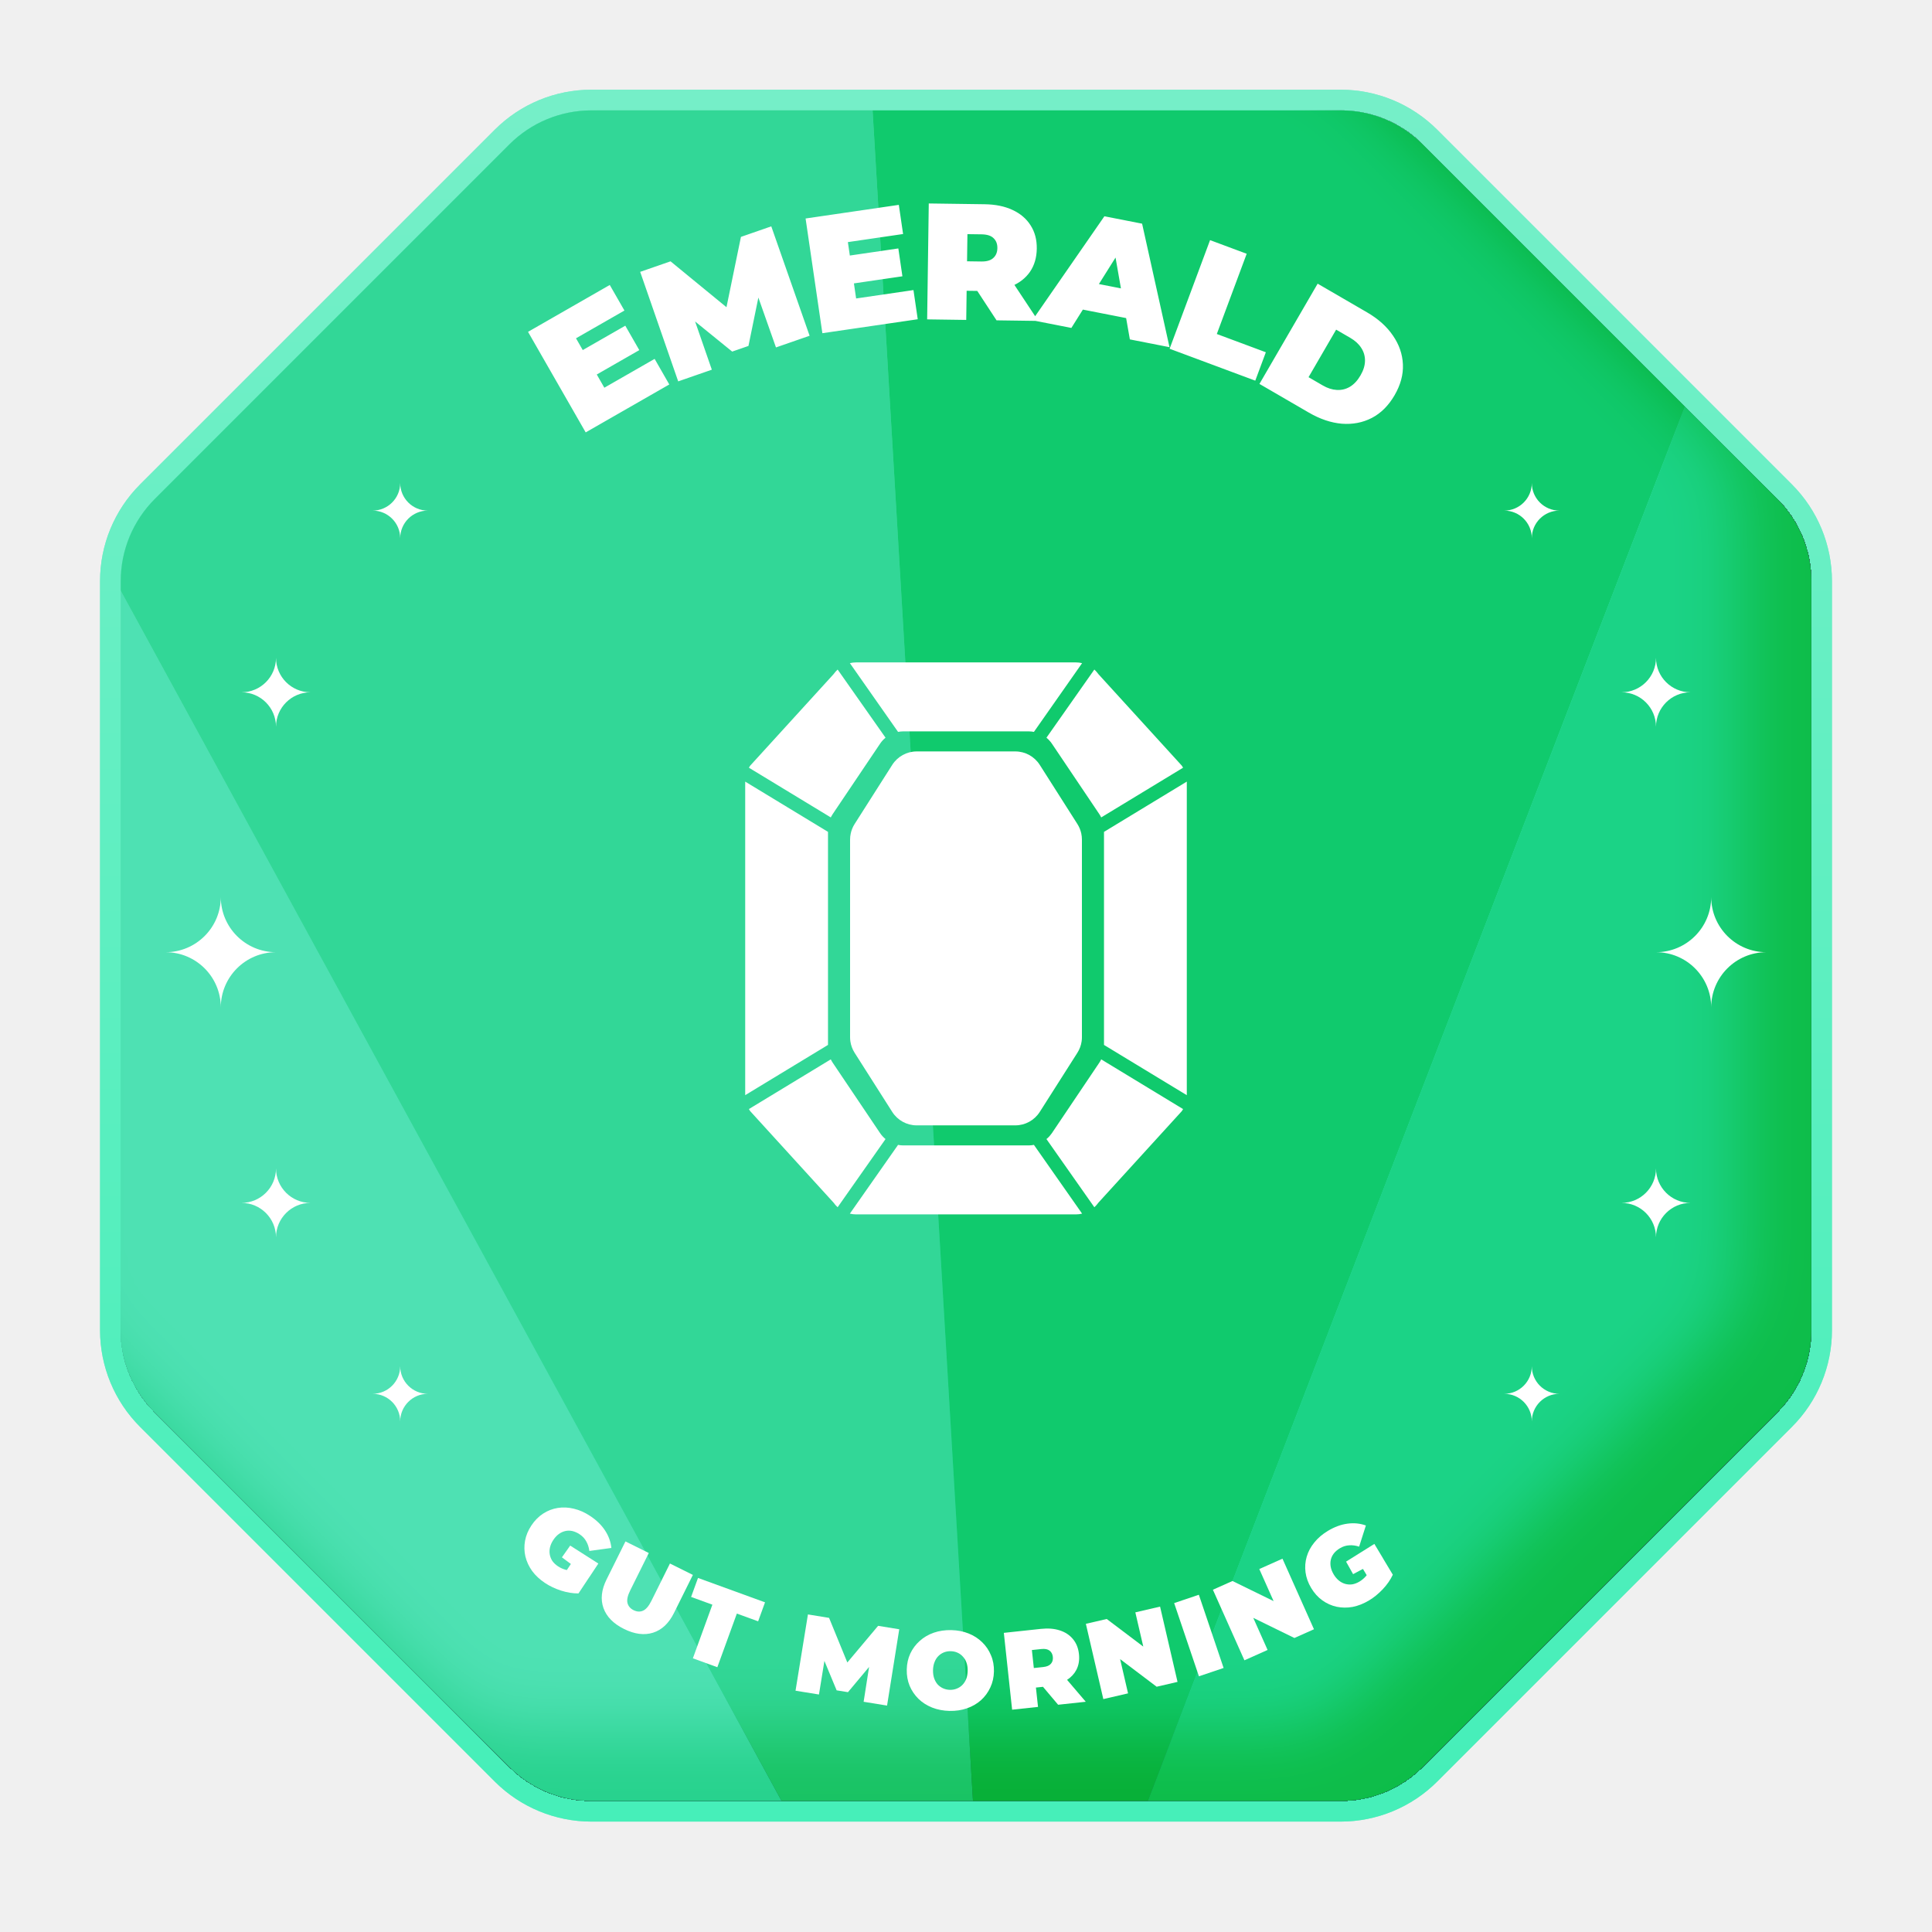
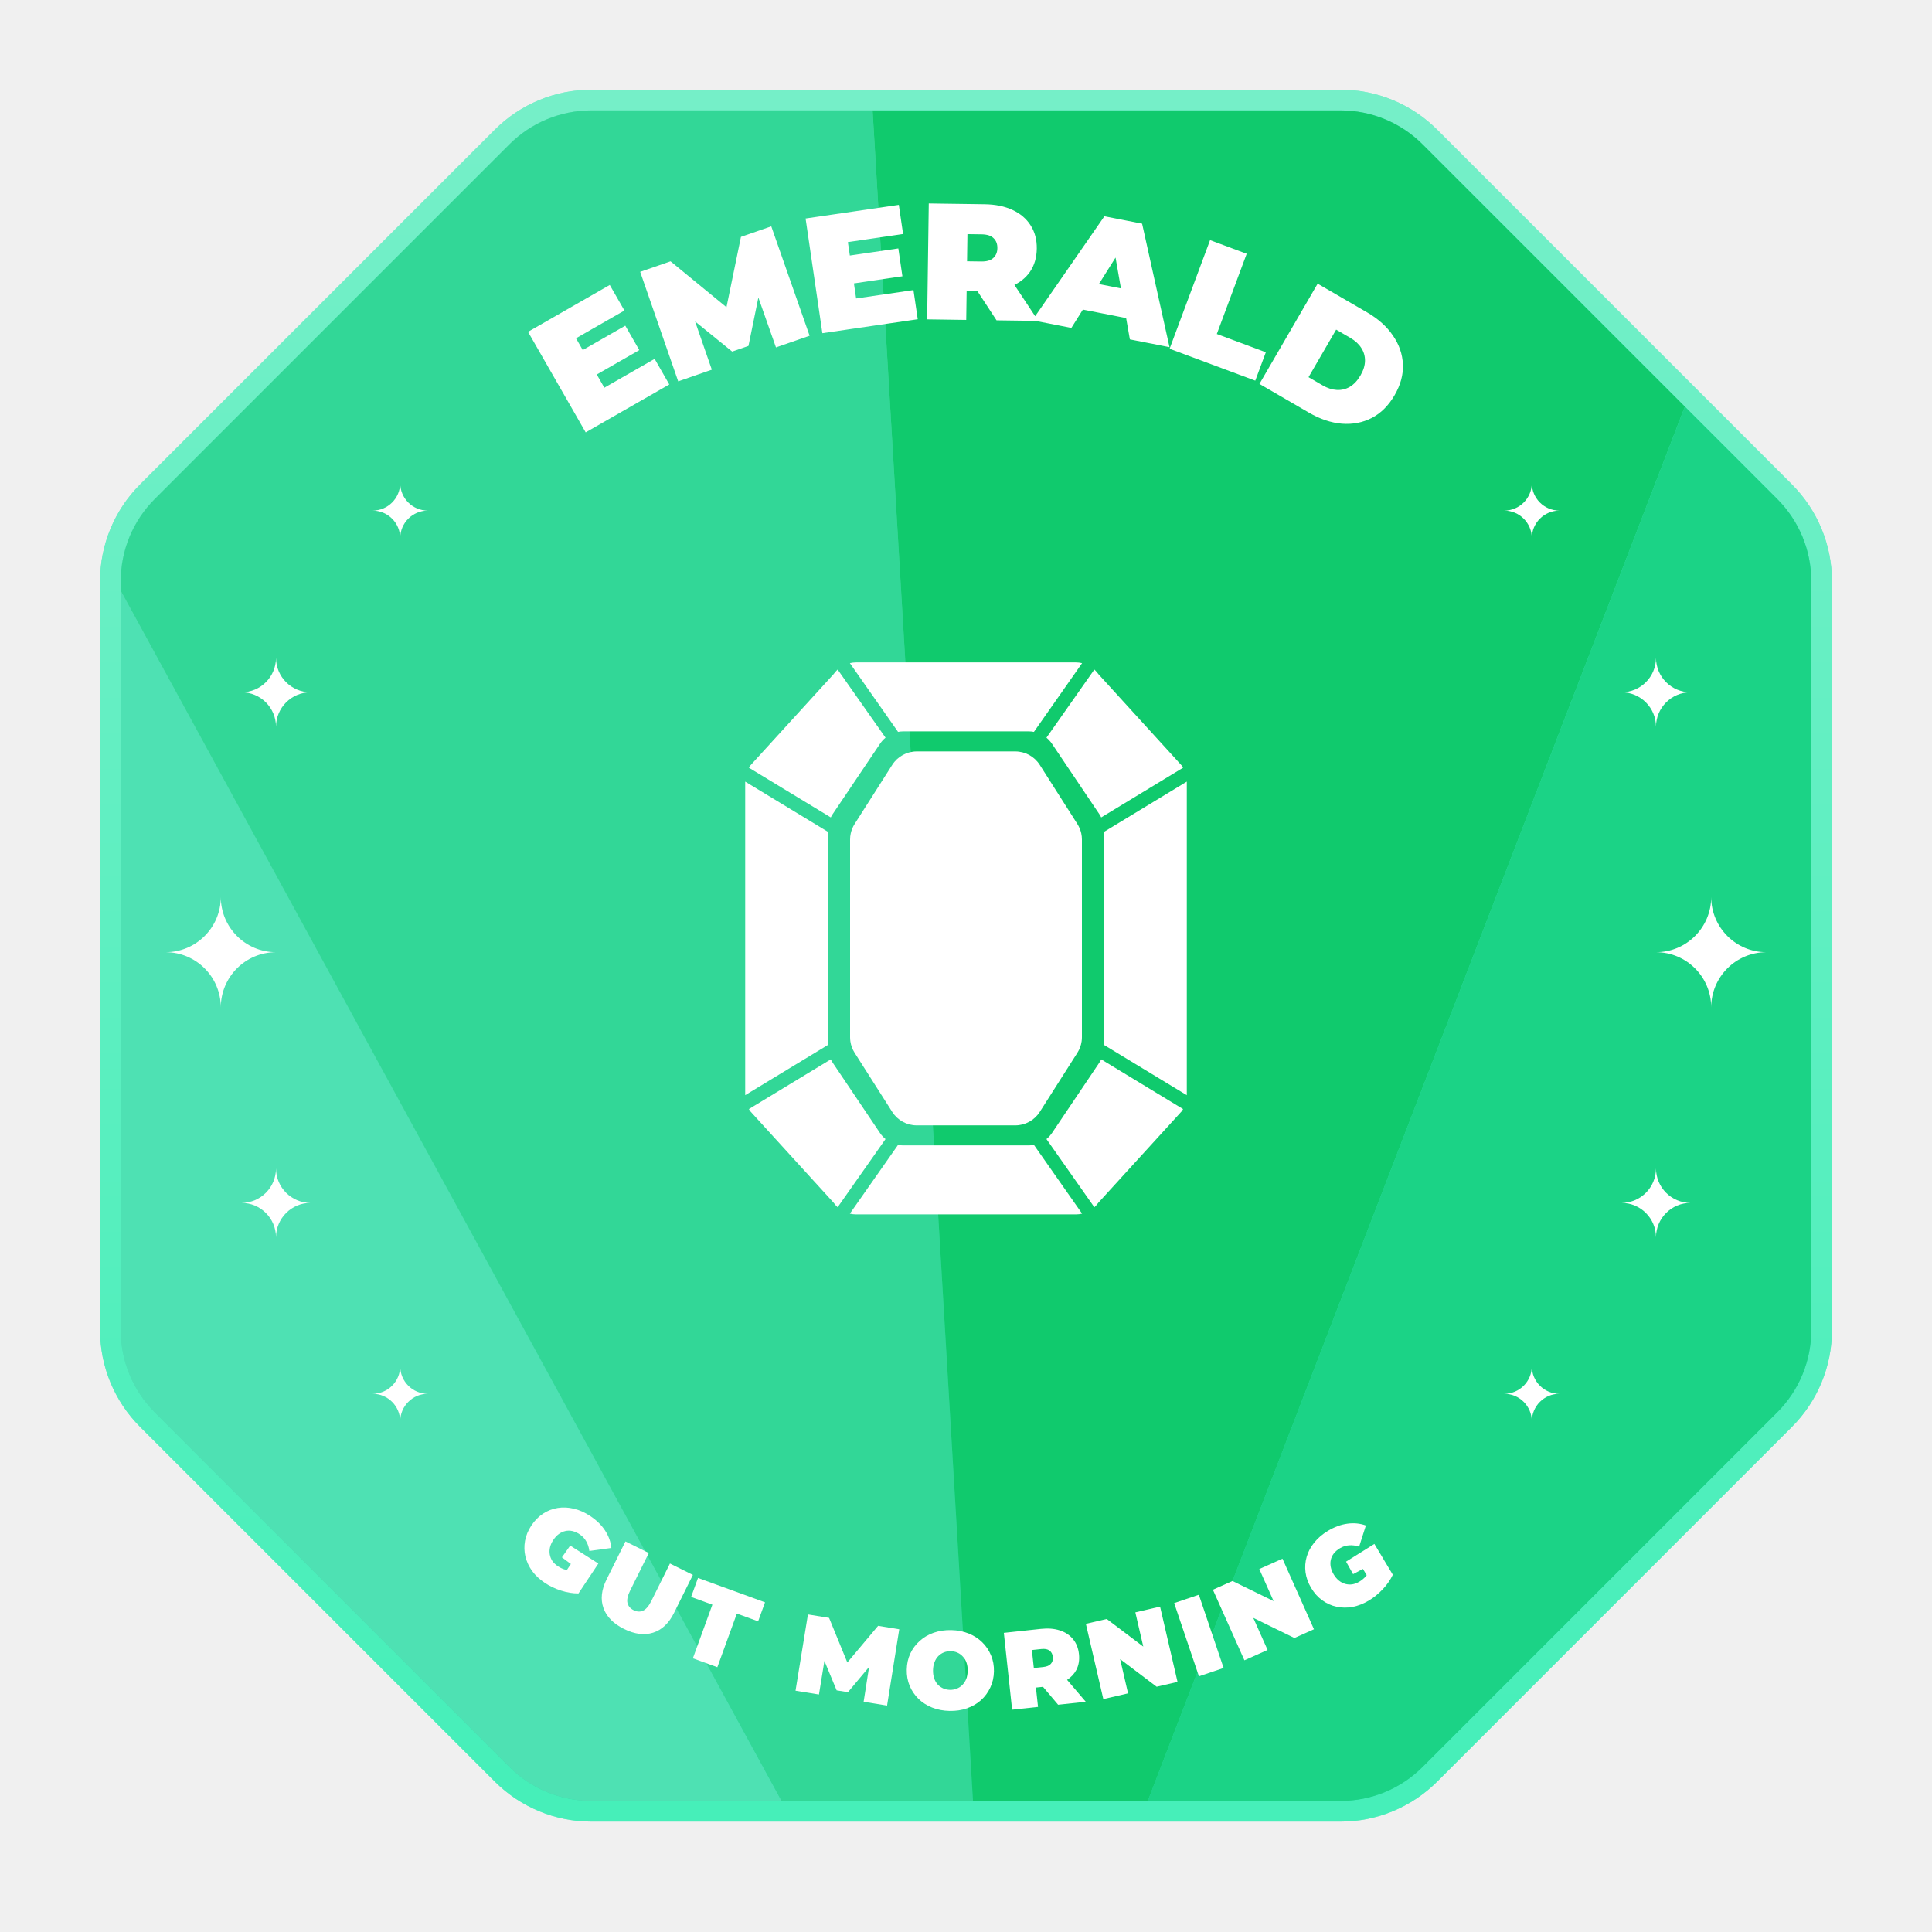
<svg xmlns="http://www.w3.org/2000/svg" width="140" height="140" viewBox="0 0 140 140" fill="none">
  <path d="M97.145 7.25C99.572 7.25 101.899 8.214 103.615 9.93L129.32 35.635C131.036 37.351 132 39.678 132 42.105V96.395C132 98.822 131.036 101.149 129.32 102.865L103.615 128.57C101.899 130.286 99.572 131.25 97.145 131.25H42.855C40.428 131.25 38.101 130.286 36.385 128.57L10.68 102.865C8.964 101.149 8 98.822 8 96.395V42.105C8 39.678 8.964 37.351 10.68 35.635L36.385 9.93C38.101 8.214 40.428 7.25 42.855 7.25H97.145Z" fill="url(#paint0_linear_2512_2245)" />
  <path d="M97.145 7.25C99.572 7.25 101.899 8.214 103.615 9.93L129.32 35.635C131.036 37.351 132 39.678 132 42.105V96.395C132 98.822 131.036 101.149 129.32 102.865L103.615 128.57C101.899 130.286 99.572 131.25 97.145 131.25H42.855C40.428 131.25 38.101 130.286 36.385 128.57L10.68 102.865C8.964 101.149 8 98.822 8 96.395V42.105C8 39.678 8.964 37.351 10.68 35.635L36.385 9.93C38.101 8.214 40.428 7.25 42.855 7.25H97.145Z" stroke="#29DEA5" stroke-width="1.5" />
  <path d="M97.145 7.25C99.572 7.25 101.899 8.214 103.615 9.93L129.32 35.635C131.036 37.351 132 39.678 132 42.105V96.395C132 98.822 131.036 101.149 129.32 102.865L103.615 128.57C101.899 130.286 99.572 131.25 97.145 131.25H42.855C40.428 131.25 38.101 130.286 36.385 128.57L10.68 102.865C8.964 101.149 8 98.822 8 96.395V42.105C8 39.678 8.964 37.351 10.68 35.635L36.385 9.93C38.101 8.214 40.428 7.25 42.855 7.25H97.145Z" stroke="url(#paint1_linear_2512_2245)" stroke-opacity="0.5" stroke-width="1.5" />
-   <g filter="url(#filter0_i_2512_2245)">
-     <mask id="mask0_2512_2245" style="mask-type:alpha" maskUnits="userSpaceOnUse" x="8" y="8" width="124" height="123">
-       <path d="M97.146 8C99.373 8 101.51 8.885 103.085 10.46L128.79 36.165C130.365 37.74 131.25 39.877 131.25 42.104V96.396C131.25 98.623 130.365 100.76 128.79 102.335L103.085 128.04C101.51 129.615 99.373 130.5 97.146 130.5H42.854C40.627 130.5 38.49 129.615 36.915 128.04L11.21 102.335C9.635 100.76 8.75 98.623 8.75 96.396V42.104C8.75 39.877 9.635 37.74 11.21 36.165L36.915 10.46C38.49 8.885 40.627 8 42.854 8H97.146Z" fill="white" />
-     </mask>
-     <g mask="url(#mask0_2512_2245)">
-       <path d="M72.198 159L-20 -9.846L-16.251 159H72.198Z" fill="#4EE1B3" />
-       <path d="M72.198 159L-20 -9.845L59.014 -63L72.198 159Z" fill="#32D797" />
-       <path d="M72.199 159L137.453 -10.42L59.014 -63L72.199 159Z" fill="#10CA6D" />
-       <path d="M72.198 159L137.453 -10.42L142.05 159H72.198Z" fill="#1BD386" />
-     </g>
+   <mask id="mask0_2512_2245" style="mask-type:alpha" maskUnits="userSpaceOnUse" x="8" y="8" width="124" height="123">
+     <path d="M97.146 8C99.373 8 101.51 8.885 103.085 10.46L128.79 36.165C130.365 37.74 131.25 39.877 131.25 42.104V96.396C131.25 98.623 130.365 100.76 128.79 102.335L103.085 128.04C101.51 129.615 99.373 130.5 97.146 130.5H42.854C40.627 130.5 38.49 129.615 36.915 128.04L11.21 102.335C9.635 100.76 8.75 98.623 8.75 96.396V42.104C8.75 39.877 9.635 37.74 11.21 36.165L36.915 10.46C38.49 8.885 40.627 8 42.854 8H97.146Z" fill="white" />
+   </mask>
+   <g mask="url(#mask0_2512_2245)">
+     <path d="M72.198 159L-20 -9.846L-16.251 159H72.198Z" fill="#4EE1B3" />
+     <path d="M72.198 159L-20 -9.845L59.014 -63L72.198 159Z" fill="#32D797" />
+     <path d="M72.199 159L137.453 -10.42L59.014 -63L72.199 159Z" fill="#10CA6D" />
+     <path d="M72.198 159L137.453 -10.42L142.05 159H72.198Z" fill="#1BD386" />
  </g>
  <path d="M42.063 25.463L45.311 23.601L46.326 25.371L43.078 27.233L42.063 25.463ZM43.793 28.095L47.437 26.006L48.499 27.86L42.441 31.333L38.263 24.046L44.186 20.65L45.249 22.503L41.74 24.514L43.793 28.095ZM49.145 27.636L46.39 19.7L48.59 18.937L53.562 23.015L52.406 23.417L53.691 17.166L55.89 16.402L58.667 24.33L56.23 25.176L54.728 20.921L55.113 20.788L54.236 25.068L53.057 25.477L49.627 22.692L50.103 22.527L51.582 26.789L49.145 27.636ZM61.392 18.545L65.097 18.003L65.392 20.021L61.688 20.564L61.392 18.545ZM62.038 21.628L66.193 21.02L66.503 23.134L59.592 24.145L58.376 15.833L65.132 14.845L65.441 16.958L61.44 17.544L62.038 21.628ZM67.185 23.143L67.302 14.744L71.345 14.8C72.129 14.811 72.803 14.948 73.368 15.212C73.94 15.476 74.379 15.85 74.684 16.335C74.99 16.811 75.138 17.373 75.129 18.021C75.12 18.669 74.956 19.227 74.638 19.694C74.319 20.154 73.871 20.504 73.291 20.744C72.72 20.984 72.042 21.098 71.258 21.087L68.786 21.053L70.062 19.907L70.017 23.183L67.185 23.143ZM72.213 23.213L70.191 20.125L73.191 20.166L75.237 23.255L72.213 23.213ZM70.058 20.219L68.816 18.917L71.108 18.949C71.5 18.955 71.789 18.871 71.975 18.697C72.17 18.524 72.269 18.285 72.273 17.981C72.278 17.677 72.185 17.436 71.995 17.257C71.814 17.079 71.527 16.987 71.135 16.981L68.843 16.95L70.121 15.683L70.058 20.219ZM74.808 23.208L80.029 15.672L82.761 16.208L84.747 25.158L81.874 24.594L80.571 17.148L81.654 17.361L77.635 23.763L74.808 23.208ZM77.233 22.192L78.333 20.329L82.124 21.073L82.438 23.213L77.233 22.192ZM84.754 25.272L87.686 17.401L90.34 18.389L88.175 24.203L91.728 25.526L90.962 27.584L84.754 25.272ZM91.264 27.82L95.482 20.556L99.062 22.635C99.872 23.105 100.498 23.667 100.941 24.322C101.388 24.97 101.628 25.665 101.66 26.405C101.693 27.145 101.492 27.889 101.058 28.637C100.62 29.391 100.07 29.941 99.406 30.286C98.747 30.625 98.023 30.764 97.235 30.704C96.45 30.637 95.653 30.369 94.844 29.899L91.264 27.82ZM94.822 27.332L95.849 27.929C96.195 28.13 96.534 28.239 96.866 28.256C97.206 28.277 97.522 28.202 97.816 28.03C98.114 27.852 98.371 27.576 98.588 27.202C98.801 26.836 98.909 26.482 98.913 26.142C98.916 25.802 98.825 25.489 98.638 25.205C98.458 24.925 98.195 24.685 97.85 24.484L96.822 23.887L94.822 27.332Z" fill="white" />
  <path d="M78.413 87.945C78.266 87.98 78.114 88 77.959 88H62.041C61.885 88 61.732 87.98 61.584 87.945L65.076 82.963C65.195 82.985 65.316 83.001 65.439 83.001H74.561C74.584 83.001 74.608 82.997 74.632 82.996C74.663 82.995 74.693 82.994 74.724 82.991C74.734 82.99 74.745 82.99 74.755 82.988C74.803 82.984 74.85 82.974 74.897 82.966C74.905 82.964 74.913 82.964 74.922 82.963L78.413 87.945Z" fill="white" />
  <path d="M85.731 80.368C85.702 80.419 85.672 80.469 85.639 80.517L79.597 87.147C79.51 87.27 79.41 87.382 79.3 87.481L75.83 82.542C75.836 82.537 75.84 82.532 75.846 82.527C75.909 82.474 75.971 82.419 76.027 82.357C76.034 82.35 76.04 82.342 76.047 82.335C76.066 82.314 76.085 82.292 76.103 82.269C76.144 82.221 76.184 82.171 76.22 82.118L79.659 77.008C79.711 76.93 79.757 76.849 79.798 76.766L85.731 80.368Z" fill="white" />
  <path d="M60.202 76.765C60.243 76.848 60.288 76.93 60.341 77.008L63.78 82.118C63.889 82.28 64.022 82.42 64.169 82.541L60.698 87.481C60.589 87.381 60.49 87.27 60.403 87.147L54.361 80.517C54.327 80.468 54.296 80.418 54.267 80.367L60.202 76.765Z" fill="white" />
  <path d="M73.572 54.451C74.29 54.451 74.958 54.818 75.344 55.424L78.071 59.71C78.205 59.921 78.3 60.153 78.353 60.395C78.384 60.539 78.4 60.686 78.4 60.835V75.162C78.4 75.262 78.393 75.361 78.379 75.459C78.337 75.753 78.232 76.036 78.071 76.289L75.344 80.575C74.958 81.181 74.29 81.548 73.572 81.548H66.428C65.71 81.548 65.042 81.181 64.656 80.575L61.929 76.289C61.768 76.036 61.663 75.753 61.621 75.459C61.607 75.361 61.6 75.262 61.6 75.162V60.835C61.6 60.686 61.616 60.539 61.648 60.395C61.7 60.153 61.795 59.921 61.929 59.71L64.656 55.424C65.042 54.818 65.71 54.451 66.428 54.451H73.572Z" fill="white" />
  <path d="M86 79.361L80 75.72V60.28L86 56.638V79.361Z" fill="white" />
  <path d="M60 60.28V75.718L54 79.359V56.638L60 60.28Z" fill="white" />
  <path d="M64.17 53.457C64.168 53.459 64.166 53.459 64.164 53.461C64.019 53.581 63.888 53.721 63.78 53.882L60.341 58.992C60.301 59.05 60.266 59.111 60.233 59.173C60.229 59.182 60.224 59.191 60.22 59.2C60.214 59.211 60.208 59.222 60.202 59.233L54.268 55.631C54.297 55.581 54.328 55.531 54.361 55.483L60.403 48.853C60.49 48.73 60.589 48.617 60.699 48.518L64.17 53.457Z" fill="white" />
  <path d="M79.3 48.518C79.41 48.617 79.51 48.729 79.597 48.853L85.639 55.483C85.672 55.531 85.703 55.581 85.731 55.631L79.798 59.233C79.757 59.15 79.711 59.069 79.659 58.992L76.22 53.882C76.194 53.844 76.167 53.807 76.139 53.77C76.133 53.763 76.127 53.757 76.121 53.75C76.035 53.643 75.939 53.547 75.835 53.461C75.833 53.46 75.832 53.458 75.83 53.457L79.3 48.518Z" fill="white" />
  <path d="M77.959 48C78.114 48 78.266 48.019 78.413 48.054L74.922 53.035C74.804 53.013 74.683 52.999 74.561 52.999H65.439C65.317 52.999 65.196 53.014 65.077 53.036L61.585 48.054C61.733 48.019 61.886 48 62.041 48H77.959Z" fill="white" />
  <path d="M31 101C29.895 101 29 101.895 29 103C29 101.895 28.105 101 27 101C28.105 101 29 100.105 29 99C29 100.105 29.895 101 31 101Z" fill="white" />
  <path d="M22.5 87.166C21.119 87.166 20 88.285 20 89.666C20 88.285 18.881 87.166 17.5 87.166C18.881 87.166 20 86.047 20 84.666C20 86.047 21.119 87.166 22.5 87.166Z" fill="white" />
  <path d="M31 37C29.895 37 29 36.105 29 35C29 36.105 28.104 37 27 37C28.104 37 29 37.895 29 39C29 37.895 29.895 37 31 37Z" fill="white" />
  <path d="M22.5 50.166C21.119 50.166 20 49.047 20 47.666C20 49.047 18.881 50.166 17.5 50.166C18.881 50.166 20 51.285 20 52.666C20 51.285 21.119 50.166 22.5 50.166Z" fill="white" />
  <path d="M20 69C17.791 69 16 67.209 16 65C16 67.209 14.209 69 12 69C14.209 69 16 70.791 16 73C16 70.791 17.791 69 20 69Z" fill="white" />
  <path d="M109 101C110.105 101 111 101.895 111 103C111 101.895 111.895 101 113 101C111.895 101 111 100.105 111 99C111 100.105 110.105 101 109 101Z" fill="white" />
  <path d="M117.5 87.166C118.881 87.166 120 88.285 120 89.666C120 88.285 121.119 87.166 122.5 87.166C121.119 87.166 120 86.047 120 84.666C120 86.047 118.881 87.166 117.5 87.166Z" fill="white" />
  <path d="M109 37C110.105 37 111 36.105 111 35C111 36.105 111.895 37 113 37C111.895 37 111 37.895 111 39C111 37.895 110.105 37 109 37Z" fill="white" />
  <path d="M117.5 50.166C118.881 50.166 120 49.047 120 47.666C120 49.047 121.119 50.166 122.5 50.166C121.119 50.166 120 51.285 120 52.666C120 51.285 118.881 50.166 117.5 50.166Z" fill="white" />
  <path d="M120 69C122.209 69 124 67.209 124 65C124 67.209 125.791 69 128 69C125.791 69 124 70.791 124 73C124 70.791 122.209 69 120 69Z" fill="white" />
  <path fill-rule="evenodd" clip-rule="evenodd" d="M68.93 118.124C69.388 118.134 69.808 118.215 70.188 118.368C70.569 118.52 70.898 118.733 71.175 119.005C71.451 119.273 71.664 119.587 71.81 119.948C71.963 120.303 72.034 120.694 72.025 121.12C72.016 121.541 71.928 121.929 71.761 122.283C71.598 122.636 71.372 122.944 71.084 123.204C70.796 123.459 70.458 123.655 70.071 123.79C69.684 123.926 69.261 123.989 68.803 123.979C68.35 123.969 67.93 123.888 67.544 123.736C67.163 123.583 66.834 123.373 66.558 123.106C66.281 122.833 66.066 122.516 65.914 122.156C65.767 121.795 65.698 121.404 65.707 120.983C65.716 120.557 65.802 120.169 65.964 119.821C66.131 119.467 66.36 119.162 66.648 118.907C66.937 118.646 67.274 118.448 67.661 118.313C68.053 118.177 68.476 118.115 68.93 118.124ZM68.896 119.652C68.721 119.648 68.554 119.677 68.398 119.738C68.248 119.798 68.113 119.888 67.993 120.008C67.879 120.123 67.787 120.268 67.72 120.443C67.652 120.612 67.615 120.806 67.61 121.025C67.606 121.243 67.633 121.441 67.693 121.619C67.754 121.79 67.839 121.939 67.948 122.064C68.063 122.183 68.194 122.277 68.342 122.344C68.495 122.411 68.66 122.448 68.836 122.452C69.012 122.455 69.175 122.426 69.326 122.366C69.482 122.305 69.617 122.218 69.731 122.103C69.851 121.983 69.946 121.837 70.014 121.668C70.081 121.494 70.117 121.297 70.122 121.078C70.127 120.86 70.099 120.664 70.039 120.493C69.979 120.315 69.891 120.167 69.776 120.047C69.667 119.922 69.536 119.826 69.383 119.758C69.235 119.691 69.072 119.656 68.896 119.652Z" fill="white" />
  <path fill-rule="evenodd" clip-rule="evenodd" d="M75.423 118.035C75.942 117.979 76.399 118.015 76.794 118.144C77.194 118.272 77.515 118.485 77.756 118.781C77.996 119.071 78.139 119.431 78.185 119.861C78.232 120.29 78.169 120.672 77.996 121.007C77.845 121.295 77.62 121.535 77.324 121.728L78.679 123.316L76.675 123.532L75.579 122.233L75.067 122.287L75.219 123.689L73.342 123.891L72.742 118.323L75.423 118.035ZM75.459 119.495L74.774 119.568L74.915 120.872L75.6 120.799C75.859 120.771 76.044 120.692 76.153 120.562C76.268 120.432 76.314 120.266 76.293 120.065C76.271 119.863 76.19 119.711 76.051 119.608C75.916 119.504 75.719 119.467 75.459 119.495Z" fill="white" />
  <path d="M60.078 117.237L61.401 120.47L63.631 117.814L65.163 118.063L64.28 123.593L62.582 123.317L62.977 120.793L61.447 122.621L60.626 122.489L59.74 120.356L59.345 122.79L57.647 122.515L58.546 116.988L60.078 117.237Z" fill="white" />
  <path d="M85.328 121.876L83.816 122.227L81.168 120.226L81.743 122.707L79.951 123.123L78.686 117.668L80.198 117.318L82.846 119.318L82.271 116.837L84.063 116.421L85.328 121.876Z" fill="white" />
  <path d="M88.667 120.867L86.879 121.471L85.084 116.166L86.873 115.562L88.667 120.867Z" fill="white" />
  <path d="M55.437 116.111L54.937 117.487L53.395 116.926L51.981 120.813L50.208 120.167L51.622 116.281L50.08 115.72L50.581 114.344L55.437 116.111Z" fill="white" />
  <path d="M95.215 118.062L93.798 118.695L90.816 117.236L91.854 119.562L90.175 120.312L87.891 115.198L89.309 114.565L92.29 116.023L91.253 113.698L92.933 112.948L95.215 118.062Z" fill="white" />
  <path d="M47.014 112.537L45.669 115.245C45.479 115.627 45.413 115.934 45.471 116.165C45.531 116.392 45.678 116.563 45.912 116.679C46.151 116.798 46.376 116.811 46.588 116.72C46.807 116.627 47.012 116.388 47.202 116.006L48.547 113.298L50.209 114.124L48.839 116.882C48.466 117.632 47.962 118.108 47.326 118.31C46.69 118.512 45.987 118.422 45.218 118.04C44.449 117.658 43.953 117.153 43.729 116.524C43.506 115.895 43.581 115.205 43.953 114.455L45.323 111.697L47.014 112.537Z" fill="white" />
  <path d="M97.639 110.411C98.11 110.346 98.557 110.39 98.977 110.542L98.488 112.076C98.233 111.992 97.989 111.96 97.759 111.98C97.53 111.993 97.308 112.064 97.093 112.193C96.915 112.3 96.769 112.425 96.655 112.568C96.546 112.708 96.474 112.86 96.436 113.026C96.399 113.191 96.396 113.363 96.429 113.542C96.462 113.722 96.535 113.906 96.647 114.093C96.754 114.271 96.881 114.419 97.026 114.537C97.169 114.651 97.322 114.731 97.485 114.776C97.649 114.82 97.817 114.831 97.989 114.808C98.164 114.778 98.339 114.711 98.513 114.607C98.695 114.497 98.856 114.361 98.994 114.198C99.008 114.18 99.021 114.16 99.035 114.141L98.764 113.69L98.051 114.069L97.541 113.162L99.592 111.878L100.216 112.917L100.213 112.918L100.929 114.11C100.754 114.482 100.511 114.834 100.199 115.163C99.887 115.493 99.554 115.764 99.202 115.975C98.813 116.208 98.419 116.364 98.018 116.443C97.62 116.514 97.231 116.51 96.854 116.431C96.482 116.349 96.138 116.195 95.821 115.968C95.505 115.741 95.236 115.443 95.014 115.073C94.791 114.702 94.656 114.324 94.604 113.938C94.553 113.552 94.581 113.173 94.689 112.804C94.797 112.435 94.981 112.092 95.239 111.776C95.499 111.452 95.828 111.171 96.225 110.932C96.701 110.647 97.172 110.473 97.639 110.411Z" fill="white" />
  <path d="M40.416 109.272C40.796 109.211 41.184 109.229 41.581 109.326C41.985 109.421 42.38 109.597 42.767 109.854C43.228 110.161 43.588 110.511 43.845 110.906C44.105 111.303 44.258 111.725 44.302 112.17L42.707 112.388C42.672 112.122 42.596 111.888 42.479 111.689C42.37 111.488 42.21 111.318 42.001 111.179C41.828 111.064 41.652 110.986 41.474 110.945C41.301 110.907 41.132 110.907 40.967 110.944C40.801 110.981 40.645 111.053 40.497 111.16C40.349 111.266 40.215 111.411 40.094 111.593C39.979 111.766 39.899 111.944 39.855 112.126C39.814 112.304 39.808 112.476 39.838 112.643C39.868 112.81 39.931 112.967 40.025 113.113C40.127 113.257 40.263 113.386 40.431 113.498C40.609 113.616 40.802 113.703 41.009 113.757C41.031 113.762 41.054 113.765 41.077 113.77L41.368 113.331L40.719 112.85L41.319 111.999L43.359 113.3L42.689 114.31L42.687 114.308L41.919 115.466C41.508 115.468 41.086 115.4 40.654 115.26C40.222 115.12 39.835 114.937 39.493 114.709C39.115 114.459 38.804 114.169 38.561 113.841C38.326 113.512 38.163 113.16 38.072 112.786C37.986 112.414 37.977 112.037 38.046 111.654C38.115 111.271 38.269 110.899 38.508 110.539C38.747 110.18 39.03 109.894 39.356 109.682C39.683 109.47 40.036 109.333 40.416 109.272Z" fill="white" />
  <defs>
-     <filter id="filter0_i_2512_2245" x="3.75" y="3" width="127.5" height="127.5" filterUnits="userSpaceOnUse" color-interpolation-filters="sRGB">
-       <feFlood flood-opacity="0" result="BackgroundImageFix" />
-       <feBlend mode="normal" in="SourceGraphic" in2="BackgroundImageFix" result="shape" />
-       <feColorMatrix in="SourceAlpha" type="matrix" values="0 0 0 0 0 0 0 0 0 0 0 0 0 0 0 0 0 0 127 0" result="hardAlpha" />
-       <feOffset dx="-5" dy="-5" />
-       <feGaussianBlur stdDeviation="2.5" />
-       <feComposite in2="hardAlpha" operator="arithmetic" k2="-1" k3="1" />
-       <feColorMatrix type="matrix" values="0 0 0 0 0 0 0 0 0 0 0 0 0 0 0 0 0 0 0.5 0" />
-       <feBlend mode="overlay" in2="shape" result="effect1_innerShadow_2512_2245" />
-     </filter>
    <linearGradient id="paint0_linear_2512_2245" x1="8.75" y1="8" x2="131.25" y2="130.5" gradientUnits="userSpaceOnUse">
      <stop stop-color="#7CE6C4" />
      <stop offset="0.75" stop-color="#29DEA5" />
    </linearGradient>
    <linearGradient id="paint1_linear_2512_2245" x1="70" y1="8" x2="70" y2="130.5" gradientUnits="userSpaceOnUse">
      <stop stop-color="#C2FFEC" />
      <stop offset="1" stop-color="#63FFCE" />
    </linearGradient>
  </defs>
</svg>
